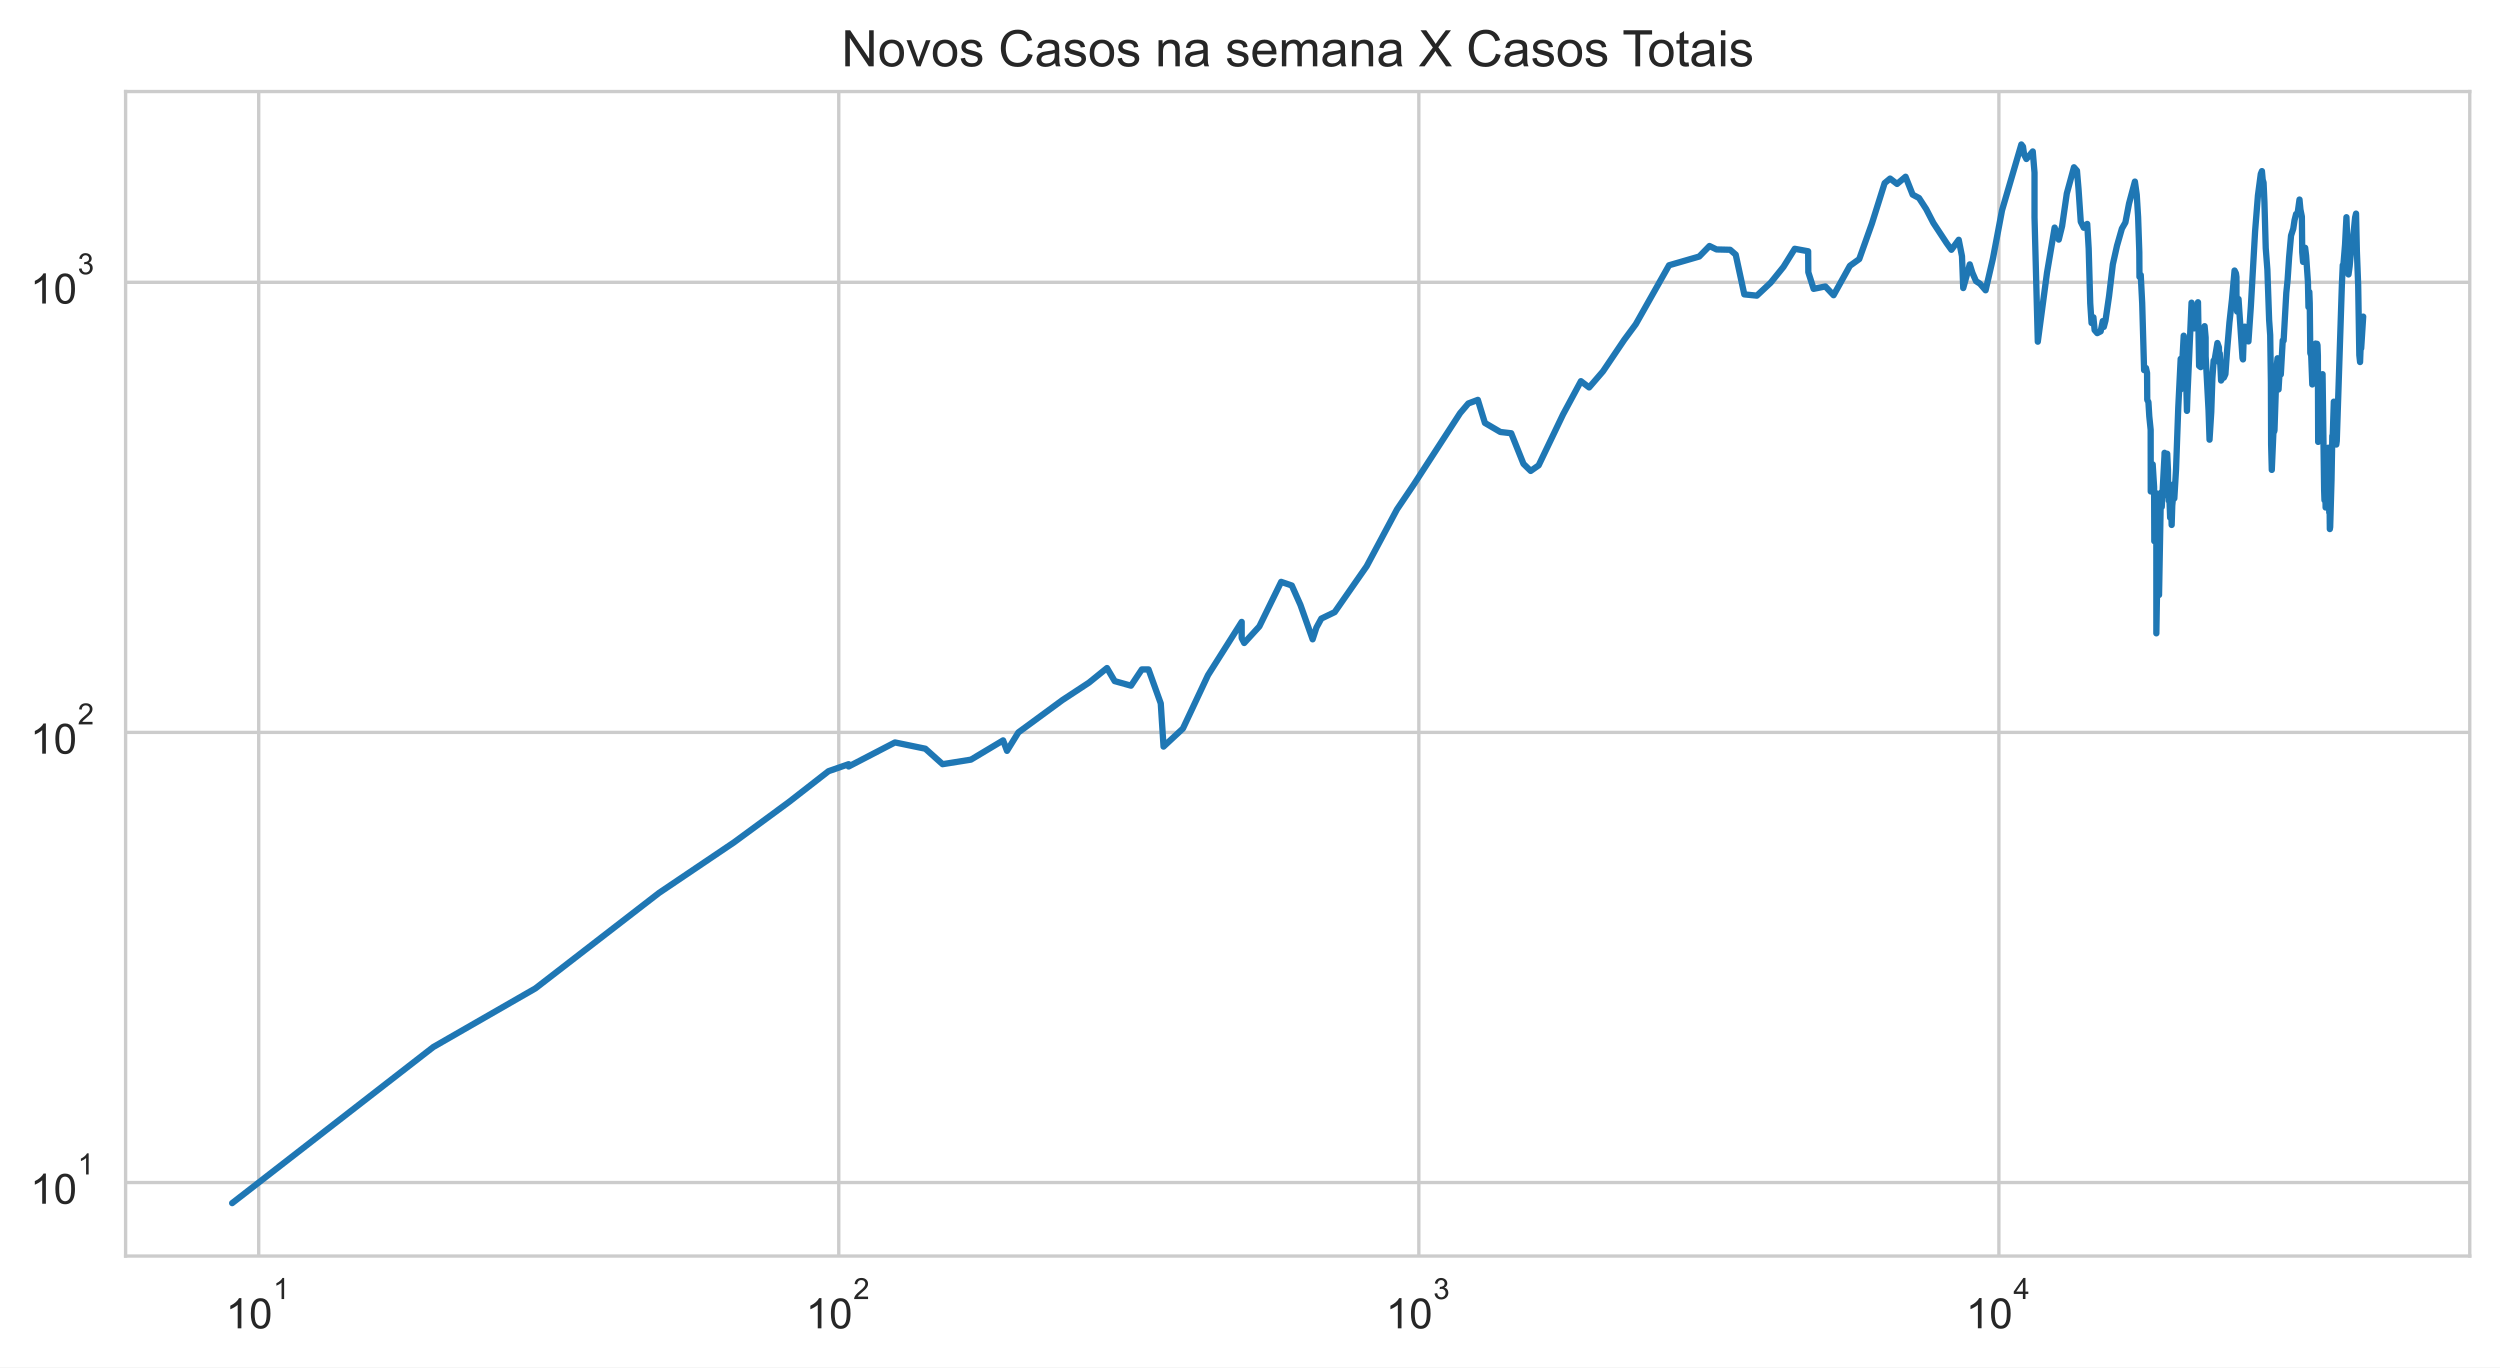
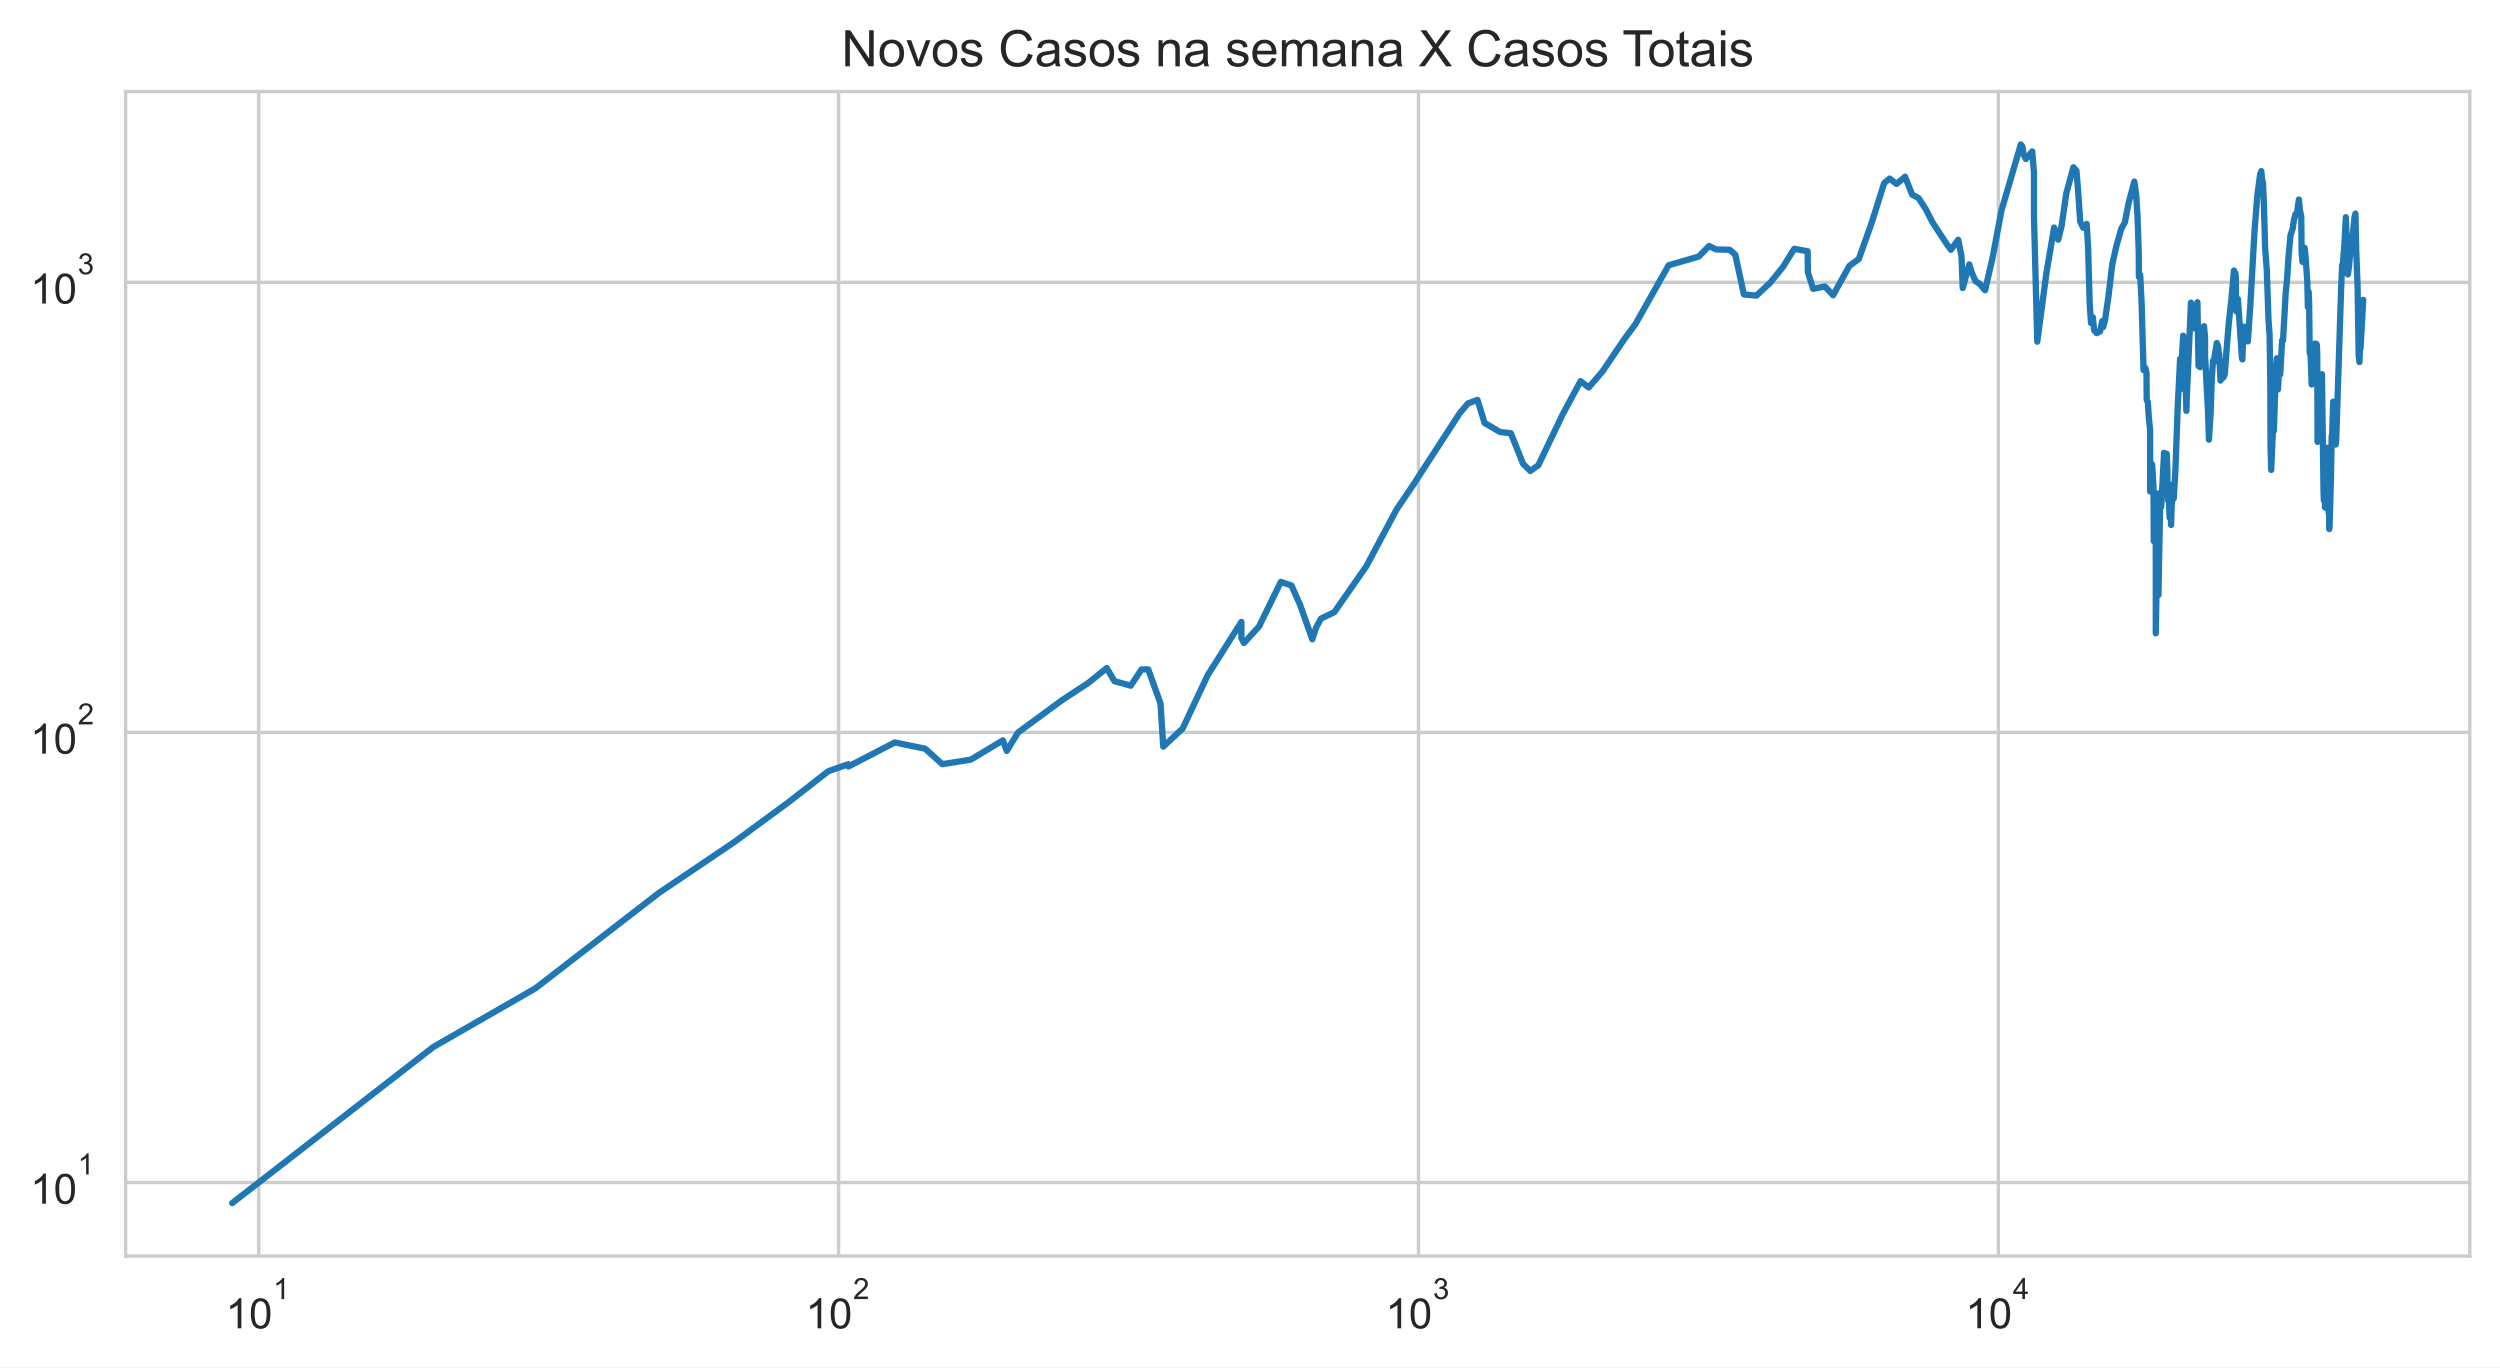
<svg xmlns="http://www.w3.org/2000/svg" xmlns:xlink="http://www.w3.org/1999/xlink" height="325.489pt" version="1.1" viewBox="0 0 595.1 325.489" width="595.1pt">
  <defs>
    <style type="text/css">*{stroke-linecap:butt;stroke-linejoin:round;}</style>
  </defs>
  <g id="figure_1">
    <g id="patch_1">
      <path d="M 0 325.489  L 595.1 325.489  L 595.1 0  L 0 0  z " style="fill:#ffffff;" />
    </g>
    <g id="axes_1">
      <g id="patch_2">
        <path d="M 29.9 298.989  L 587.9 298.989  L 587.9 21.789  L 29.9 21.789  z " style="fill:#ffffff;" />
      </g>
      <g id="matplotlib.axis_1">
        <g id="xtick_1">
          <g id="line2d_1">
-             <path clip-path="url(#p1333147d59)" d="M 61.582 298.989  L 61.582 21.789  " style="fill:none;stroke:#cccccc;stroke-linecap:round;stroke-width:0.8;" />
+             <path clip-path="url(#p6db545b98b)" d="M 61.58 298.989  L 61.58 21.789  " style="fill:none;stroke:#cccccc;stroke-linecap:round;stroke-width:0.8;" />
          </g>
          <g id="text_1">
-             <g style="fill:#262626;" transform="translate(53.73175 316.3019)scale(0.1 -0.1)">
+             <g style="fill:#262626;" transform="translate(53.72988 316.3019)scale(0.1 -0.1)">
              <defs>
                <path d="M 2384 0  L 1822 0  L 1822 3584  Q 1619 3391 1289 3197  Q 959 3003 697 2906  L 697 3450  Q 1169 3672 1522 3987  Q 1875 4303 2022 4600  L 2384 4600  L 2384 0  z " id="ArialMT-31" transform="scale(0.015625)" />
                <path d="M 266 2259  Q 266 3072 433 3567  Q 600 4063 929 4331  Q 1259 4600 1759 4600  Q 2128 4600 2406 4451  Q 2684 4303 2865 4023  Q 3047 3744 3150 3342  Q 3253 2941 3253 2259  Q 3253 1453 3087 958  Q 2922 463 2592 192  Q 2263 -78 1759 -78  Q 1097 -78 719 397  Q 266 969 266 2259  z M 844 2259  Q 844 1131 1108 757  Q 1372 384 1759 384  Q 2147 384 2411 759  Q 2675 1134 2675 2259  Q 2675 3391 2411 3762  Q 2147 4134 1753 4134  Q 1366 4134 1134 3806  Q 844 3388 844 2259  z " id="ArialMT-30" transform="scale(0.015625)" />
              </defs>
              <use transform="translate(0 0.99375)" xlink:href="#ArialMT-31" />
              <use transform="translate(55.61523 0.99375)" xlink:href="#ArialMT-30" />
              <use transform="translate(112.9728 70.6875)scale(0.7)" xlink:href="#ArialMT-31" />
            </g>
          </g>
        </g>
        <g id="xtick_2">
          <g id="line2d_2">
-             <path clip-path="url(#p1333147d59)" d="M 199.66 298.989  L 199.66 21.789  " style="fill:none;stroke:#cccccc;stroke-linecap:round;stroke-width:0.8;" />
+             <path clip-path="url(#p6db545b98b)" d="M 199.617 298.989  L 199.617 21.789  " style="fill:none;stroke:#cccccc;stroke-linecap:round;stroke-width:0.8;" />
          </g>
          <g id="text_2">
-             <g style="fill:#262626;" transform="translate(191.8099 316.3019)scale(0.1 -0.1)">
+             <g style="fill:#262626;" transform="translate(191.7673 316.3019)scale(0.1 -0.1)">
              <defs>
                <path d="M 3222 541  L 3222 0  L 194 0  Q 188 203 259 391  Q 375 700 629 1000  Q 884 1300 1366 1694  Q 2113 2306 2375 2664  Q 2638 3022 2638 3341  Q 2638 3675 2398 3904  Q 2159 4134 1775 4134  Q 1369 4134 1125 3890  Q 881 3647 878 3216  L 300 3275  Q 359 3922 746 4261  Q 1134 4600 1788 4600  Q 2447 4600 2831 4234  Q 3216 3869 3216 3328  Q 3216 3053 3103 2787  Q 2991 2522 2730 2228  Q 2469 1934 1863 1422  Q 1356 997 1212 845  Q 1069 694 975 541  L 3222 541  z " id="ArialMT-32" transform="scale(0.015625)" />
              </defs>
              <use transform="translate(0 0.99375)" xlink:href="#ArialMT-31" />
              <use transform="translate(55.61523 0.99375)" xlink:href="#ArialMT-30" />
              <use transform="translate(112.9728 70.6875)scale(0.7)" xlink:href="#ArialMT-32" />
            </g>
          </g>
        </g>
        <g id="xtick_3">
          <g id="line2d_3">
-             <path clip-path="url(#p1333147d59)" d="M 337.738 298.989  L 337.738 21.789  " style="fill:none;stroke:#cccccc;stroke-linecap:round;stroke-width:0.8;" />
+             <path clip-path="url(#p6db545b98b)" d="M 337.655 298.989  L 337.655 21.789  " style="fill:none;stroke:#cccccc;stroke-linecap:round;stroke-width:0.8;" />
          </g>
          <g id="text_3">
-             <g style="fill:#262626;" transform="translate(329.888 316.3019)scale(0.1 -0.1)">
+             <g style="fill:#262626;" transform="translate(329.8048 316.3019)scale(0.1 -0.1)">
              <defs>
                <path d="M 269 1209  L 831 1284  Q 928 806 1161 595  Q 1394 384 1728 384  Q 2125 384 2398 659  Q 2672 934 2672 1341  Q 2672 1728 2419 1979  Q 2166 2231 1775 2231  Q 1616 2231 1378 2169  L 1441 2663  Q 1497 2656 1531 2656  Q 1891 2656 2178 2843  Q 2466 3031 2466 3422  Q 2466 3731 2256 3934  Q 2047 4138 1716 4138  Q 1388 4138 1169 3931  Q 950 3725 888 3313  L 325 3413  Q 428 3978 793 4289  Q 1159 4600 1703 4600  Q 2078 4600 2393 4439  Q 2709 4278 2876 4000  Q 3044 3722 3044 3409  Q 3044 3113 2884 2869  Q 2725 2625 2413 2481  Q 2819 2388 3044 2092  Q 3269 1797 3269 1353  Q 3269 753 2831 336  Q 2394 -81 1725 -81  Q 1122 -81 723 278  Q 325 638 269 1209  z " id="ArialMT-33" transform="scale(0.015625)" />
              </defs>
              <use transform="translate(0 0.99375)" xlink:href="#ArialMT-31" />
              <use transform="translate(55.61523 0.99375)" xlink:href="#ArialMT-30" />
              <use transform="translate(112.9728 70.6875)scale(0.7)" xlink:href="#ArialMT-33" />
            </g>
          </g>
        </g>
        <g id="xtick_4">
          <g id="line2d_4">
-             <path clip-path="url(#p1333147d59)" d="M 475.816 298.989  L 475.816 21.789  " style="fill:none;stroke:#cccccc;stroke-linecap:round;stroke-width:0.8;" />
+             <path clip-path="url(#p6db545b98b)" d="M 475.692 298.989  L 475.692 21.789  " style="fill:none;stroke:#cccccc;stroke-linecap:round;stroke-width:0.8;" />
          </g>
          <g id="text_4">
-             <g style="fill:#262626;" transform="translate(467.9662 316.2019)scale(0.1 -0.1)">
+             <g style="fill:#262626;" transform="translate(467.8423 316.2019)scale(0.1 -0.1)">
              <defs>
                <path d="M 2069 0  L 2069 1097  L 81 1097  L 81 1613  L 2172 4581  L 2631 4581  L 2631 1613  L 3250 1613  L 3250 1097  L 2631 1097  L 2631 0  L 2069 0  z M 2069 1613  L 2069 3678  L 634 1613  L 2069 1613  z " id="ArialMT-34" transform="scale(0.015625)" />
              </defs>
              <use transform="translate(0 0.201563)" xlink:href="#ArialMT-31" />
              <use transform="translate(55.61523 0.201563)" xlink:href="#ArialMT-30" />
              <use transform="translate(112.9728 69.89531)scale(0.7)" xlink:href="#ArialMT-34" />
            </g>
          </g>
        </g>
        <g id="xtick_5" />
        <g id="xtick_6" />
        <g id="xtick_7" />
        <g id="xtick_8" />
        <g id="xtick_9" />
        <g id="xtick_10" />
        <g id="xtick_11" />
        <g id="xtick_12" />
        <g id="xtick_13" />
        <g id="xtick_14" />
        <g id="xtick_15" />
        <g id="xtick_16" />
        <g id="xtick_17" />
        <g id="xtick_18" />
        <g id="xtick_19" />
        <g id="xtick_20" />
        <g id="xtick_21" />
        <g id="xtick_22" />
        <g id="xtick_23" />
        <g id="xtick_24" />
        <g id="xtick_25" />
        <g id="xtick_26" />
        <g id="xtick_27" />
        <g id="xtick_28" />
        <g id="xtick_29" />
        <g id="xtick_30" />
        <g id="xtick_31" />
        <g id="xtick_32" />
        <g id="xtick_33" />
        <g id="xtick_34" />
        <g id="xtick_35" />
        <g id="xtick_36" />
        <g id="xtick_37" />
      </g>
      <g id="matplotlib.axis_2">
        <g id="ytick_1">
          <g id="line2d_5">
-             <path clip-path="url(#p1333147d59)" d="M 29.9 281.487  L 587.9 281.487  " style="fill:none;stroke:#cccccc;stroke-linecap:round;stroke-width:0.8;" />
+             <path clip-path="url(#p6db545b98b)" d="M 29.9 281.487  L 587.9 281.487  " style="fill:none;stroke:#cccccc;stroke-linecap:round;stroke-width:0.8;" />
          </g>
          <g id="text_5">
            <g style="fill:#262626;" transform="translate(7.2 286.643)scale(0.1 -0.1)">
              <use transform="translate(0 0.99375)" xlink:href="#ArialMT-31" />
              <use transform="translate(55.61523 0.99375)" xlink:href="#ArialMT-30" />
              <use transform="translate(112.9728 70.6875)scale(0.7)" xlink:href="#ArialMT-31" />
            </g>
          </g>
        </g>
        <g id="ytick_2">
          <g id="line2d_6">
-             <path clip-path="url(#p1333147d59)" d="M 29.9 174.342  L 587.9 174.342  " style="fill:none;stroke:#cccccc;stroke-linecap:round;stroke-width:0.8;" />
+             <path clip-path="url(#p6db545b98b)" d="M 29.9 174.342  L 587.9 174.342  " style="fill:none;stroke:#cccccc;stroke-linecap:round;stroke-width:0.8;" />
          </g>
          <g id="text_6">
            <g style="fill:#262626;" transform="translate(7.2 179.4987)scale(0.1 -0.1)">
              <use transform="translate(0 0.99375)" xlink:href="#ArialMT-31" />
              <use transform="translate(55.61523 0.99375)" xlink:href="#ArialMT-30" />
              <use transform="translate(112.9728 70.6875)scale(0.7)" xlink:href="#ArialMT-32" />
            </g>
          </g>
        </g>
        <g id="ytick_3">
          <g id="line2d_7">
-             <path clip-path="url(#p1333147d59)" d="M 29.9 67.198  L 587.9 67.198  " style="fill:none;stroke:#cccccc;stroke-linecap:round;stroke-width:0.8;" />
+             <path clip-path="url(#p6db545b98b)" d="M 29.9 67.198  L 587.9 67.198  " style="fill:none;stroke:#cccccc;stroke-linecap:round;stroke-width:0.8;" />
          </g>
          <g id="text_7">
            <g style="fill:#262626;" transform="translate(7.2 72.35434)scale(0.1 -0.1)">
              <use transform="translate(0 0.99375)" xlink:href="#ArialMT-31" />
              <use transform="translate(55.61523 0.99375)" xlink:href="#ArialMT-30" />
              <use transform="translate(112.9728 70.6875)scale(0.7)" xlink:href="#ArialMT-33" />
            </g>
          </g>
        </g>
        <g id="ytick_4" />
        <g id="ytick_5" />
        <g id="ytick_6" />
        <g id="ytick_7" />
        <g id="ytick_8" />
        <g id="ytick_9" />
        <g id="ytick_10" />
        <g id="ytick_11" />
        <g id="ytick_12" />
        <g id="ytick_13" />
        <g id="ytick_14" />
        <g id="ytick_15" />
        <g id="ytick_16" />
        <g id="ytick_17" />
        <g id="ytick_18" />
        <g id="ytick_19" />
        <g id="ytick_20" />
        <g id="ytick_21" />
        <g id="ytick_22" />
        <g id="ytick_23" />
      </g>
      <g id="line2d_8">
-         <path clip-path="url(#p1333147d59)" d="M 55.264 286.389  L 103.147 249.233  L 127.462 235.269  L 156.883 212.544  L 174.743 200.499  L 187.759 190.939  L 197.212 183.577  L 202.012 181.905  L 202.012 182.455  L 213.041 176.729  L 220.264 178.222  L 224.373 181.905  L 231.126 180.823  L 238.778 176.242  L 239.707 178.731  L 242.413 174.342  L 252.904 166.641  L 259.222 162.493  L 263.507 159.019  L 265.34 162.134  L 269.222 163.22  L 271.798 159.355  L 273.397 159.355  L 276.306 167.436  L 276.971 177.719  L 281.58 173.421  L 287.545 160.724  L 295.57 148.037  L 295.57 151.894  L 296.172 153.057  L 299.78 149.107  L 304.969 138.508  L 307.504 139.377  L 309.554 143.988  L 312.456 152.182  L 313.364 149.378  L 314.523 147.251  L 317.705 145.716  L 325.323 134.783  L 332.542 121.248  L 336.588 115.258  L 347.562 98.348  L 349.515 96.043  L 351.787 95.186  L 353.471 100.678  L 357.139 102.829  L 359.729 103.13  L 362.649 110.42  L 364.366 112.1  L 366.259 110.775  L 372.079 98.622  L 376.322 90.736  L 378.275 92.226  L 381.569 88.403  L 386.633 80.896  L 389.381 77.176  L 397.3 63.145  L 404.491 61.06  L 406.923 58.559  L 408.602 59.378  L 411.842 59.457  L 413.17 60.614  L 415.214 70.077  L 418.202 70.375  L 421.496 67.291  L 424.533 63.531  L 427.222 59.221  L 430.412 59.813  L 430.451 64.795  L 431.715 68.76  L 434.502 68.186  L 436.464 70.276  L 440.346 63.274  L 442.569 61.676  L 445.582 53.234  L 448.621 43.587  L 449.919 42.507  L 451.577 43.783  L 453.6 42.071  L 455.287 46.327  L 456.804 47.137  L 458.517 49.78  L 460.213 53.062  L 463.372 57.869  L 464.512 59.457  L 466.254 57.076  L 467.029 60.979  L 467.327 68.567  L 468.882 62.933  L 469.505 64.928  L 470.371 66.92  L 471.303 67.525  L 472.652 69.098  L 474.402 61.511  L 476.561 50.069  L 481.16 34.389  L 481.548 34.898  L 481.825 36.796  L 482.365 37.848  L 483.878 36.051  L 484.296 41.105  L 484.296 51.741  L 485.077 81.335  L 487.267 64.928  L 489.087 54.174  L 490.069 57.039  L 490.863 53.823  L 491.981 46.061  L 493.683 39.821  L 494.4 40.629  L 494.769 44.951  L 495.304 52.788  L 496.015 54.209  L 496.844 53.303  L 497.189 59.182  L 497.558 72.152  L 497.87 76.889  L 498.316 75.533  L 498.604 78.581  L 499.228 79.3  L 500.043 78.879  L 500.537 76.432  L 500.791 77.815  L 501.189 76.319  L 502.035 70.525  L 502.938 62.933  L 503.933 58.482  L 505.093 54.42  L 505.933 52.959  L 506.798 48.424  L 508.191 43.224  L 508.63 46.357  L 508.955 51.674  L 509.241 60.012  L 509.278 65.913  L 509.586 65.463  L 509.927 72.204  L 510.38 88.11  L 510.827 87.603  L 511.087 88.772  L 511.13 95.186  L 511.409 95.699  L 511.614 99.081  L 511.943 102.331  L 511.963 116.989  L 512.219 116.989  L 512.427 110.538  L 512.762 115.916  L 512.81 128.819  L 513.072 117.261  L 513.294 128.47  L 513.297 150.759  L 513.582 133.605  L 513.939 141.626  L 513.939 141.626  L 514.382 117.261  L 514.586 120.657  L 515.23 108.573  L 515.252 107.787  L 515.252 114.997  L 515.66 108.686  L 515.879 108.01  L 516.063 111.856  L 516.115 118.226  L 516.259 118.226  L 516.259 119.212  L 516.323 116.315  L 516.579 123.222  L 516.834 121.248  L 516.942 124.96  L 517.084 120.364  L 517.268 118.365  L 517.4 115.258  L 517.576 118.646  L 517.984 111.735  L 518.513 97.005  L 519.087 85.418  L 519.108 92.706  L 519.809 79.907  L 520.082 82.549  L 520.35 88.403  L 520.578 97.806  L 520.703 94.012  L 520.703 94.012  L 521.677 72.049  L 522.083 77.292  L 522.304 78.167  L 522.629 76.774  L 523.212 71.946  L 523.212 71.946  L 523.47 87.1  L 523.853 87.387  L 524.352 80.337  L 524.785 77.64  L 525.026 80.337  L 525.034 85.144  L 525.042 84.939  L 525.721 97.716  L 525.958 104.666  L 526.37 98.076  L 526.635 90.046  L 526.93 85.833  L 527.185 85.556  L 527.833 81.651  L 528.192 82.678  L 528.273 86.252  L 528.395 84.129  L 528.706 90.582  L 529.08 89.895  L 529.36 89.895  L 529.737 89.068  L 530.124 83.596  L 530.693 76.774  L 531.298 71.281  L 531.913 64.399  L 532.239 65.061  L 532.365 65.958  L 532.365 69.978  L 532.517 74.162  L 532.858 71.179  L 533.807 85.212  L 533.919 85.556  L 534.037 82.098  L 534.345 77.756  L 534.58 80.337  L 534.941 79.846  L 535.22 81.272  L 535.788 72.988  L 536.805 55.026  L 537.477 46.536  L 538.156 41.398  L 538.429 40.734  L 538.608 42.781  L 538.818 43.475  L 539.025 48.083  L 539.334 59.065  L 539.723 64.18  L 540.143 76.206  L 540.397 79.785  L 540.566 91.046  L 540.617 105.825  L 540.778 111.856  L 541.235 101.254  L 541.341 102.729  L 541.418 102.43  L 541.922 87.387  L 542.138 85.281  L 542.233 91.279  L 542.388 92.706  L 542.709 87.243  L 542.925 89.143  L 543.383 81.021  L 543.593 81.084  L 544.232 69.683  L 544.529 66.781  L 544.907 61.142  L 545.362 56.076  L 545.886 54.456  L 546.198 52.38  L 546.561 50.947  L 546.886 51.013  L 547.372 47.501  L 547.595 49.876  L 547.936 51.575  L 548.023 60.012  L 548.222 62.342  L 548.72 58.987  L 548.949 60.897  L 549.381 67.152  L 549.503 73.094  L 549.711 69.487  L 549.812 72.152  L 549.945 84.062  L 550.155 84.6  L 550.415 91.514  L 550.574 89.743  L 551.065 82.162  L 551.205 81.779  L 551.392 82.484  L 551.547 81.842  L 551.655 82.162  L 551.747 84.667  L 551.816 105.189  L 552.396 91.357  L 552.544 91.514  L 552.776 89.895  L 552.779 91.671  L 552.862 89.068  L 553.236 116.718  L 553.318 119.069  L 553.384 113.969  L 553.443 115.783  L 553.514 116.182  L 553.588 120.804  L 553.686 116.853  L 553.781 118.505  L 554.134 107.234  L 554.214 106.578  L 554.315 111.493  L 554.412 111.252  L 554.452 121.997  L 554.533 119.64  L 554.592 125.936  L 554.676 125.445  L 554.997 114.224  L 555.184 103.738  L 555.25 104.666  L 555.544 95.613  L 555.63 101.546  L 555.793 99.452  L 556.13 105.825  L 556.244 104.979  L 556.404 100.202  L 557.463 67.713  L 557.672 63.103  L 557.825 63.018  L 558.214 58.213  L 558.547 51.708  L 559.042 65.328  L 559.312 63.359  L 559.904 56.74  L 560.067 57.188  L 560.615 51.741  L 560.832 50.849  L 561.032 59.853  L 561.34 67.901  L 561.611 84.532  L 561.79 86.182  L 561.972 81.335  L 562.056 82.939  L 562.536 75.367  L 562.536 75.367  " style="fill:none;stroke:#1f77b4;stroke-linecap:round;stroke-width:1.5;" />
+         <path clip-path="url(#p6db545b98b)" d="M 55.264 286.389  L 103.133 249.233  L 127.44 235.269  L 156.853 212.544  L 174.708 200.499  L 187.72 190.939  L 197.17 183.577  L 201.969 181.905  L 201.969 182.455  L 212.995 176.729  L 220.215 178.222  L 224.323 181.905  L 231.074 180.823  L 238.724 176.242  L 239.653 178.731  L 242.358 174.342  L 252.845 166.641  L 259.162 162.493  L 263.446 159.019  L 265.278 162.134  L 269.159 163.22  L 271.734 159.355  L 273.333 159.355  L 276.241 167.436  L 276.905 177.719  L 281.513 173.421  L 287.477 160.724  L 295.499 148.037  L 295.499 151.894  L 296.101 153.057  L 299.708 149.107  L 304.896 138.508  L 307.43 139.377  L 309.479 143.988  L 312.381 152.182  L 313.288 149.378  L 314.447 147.251  L 317.627 145.716  L 325.244 134.783  L 332.46 121.248  L 336.505 115.258  L 347.476 98.348  L 349.428 96.043  L 351.7 95.186  L 353.383 100.678  L 357.05 102.829  L 359.64 103.13  L 362.559 110.42  L 364.275 112.1  L 366.167 110.775  L 371.986 98.622  L 376.228 90.736  L 378.18 92.226  L 381.473 88.403  L 386.535 80.896  L 389.283 77.176  L 397.199 63.145  L 404.388 61.06  L 406.82 58.559  L 408.498 59.378  L 411.737 59.457  L 413.064 60.614  L 415.108 70.077  L 418.095 70.375  L 421.388 67.291  L 424.424 63.531  L 427.112 59.221  L 430.302 59.813  L 430.34 64.795  L 431.604 68.76  L 434.39 68.186  L 436.352 70.276  L 440.233 63.274  L 442.455 61.676  L 445.467 53.234  L 448.505 43.587  L 449.803 42.507  L 451.46 43.783  L 453.482 42.071  L 455.169 46.327  L 456.686 47.137  L 458.398 49.78  L 460.094 53.062  L 463.252 57.869  L 464.392 59.457  L 466.133 57.076  L 466.908 60.979  L 467.206 68.567  L 468.76 62.933  L 469.383 64.928  L 470.249 66.92  L 471.18 67.525  L 472.529 69.098  L 474.279 61.511  L 476.437 50.069  L 481.034 34.389  L 481.422 34.898  L 481.7 36.796  L 482.239 37.848  L 483.752 36.051  L 484.17 41.105  L 484.17 51.741  L 484.951 81.335  L 487.14 64.928  L 488.959 54.174  L 489.941 57.039  L 490.734 53.823  L 491.853 46.061  L 493.554 39.821  L 494.271 40.629  L 494.639 44.951  L 495.174 52.788  L 495.885 54.209  L 496.714 53.303  L 497.059 59.182  L 497.427 72.152  L 497.739 76.889  L 498.186 75.533  L 498.473 78.581  L 499.097 79.3  L 499.911 78.879  L 500.406 76.432  L 500.659 77.815  L 501.057 76.319  L 501.903 70.525  L 502.806 62.933  L 503.801 58.482  L 504.96 54.42  L 505.8 52.959  L 506.665 48.424  L 508.057 43.224  L 508.496 46.357  L 508.821 51.674  L 509.107 60.012  L 509.145 65.913  L 509.453 65.463  L 509.793 72.204  L 510.246 88.11  L 510.693 87.603  L 510.953 88.772  L 510.996 95.186  L 511.275 95.699  L 511.48 99.081  L 511.809 102.331  L 511.829 116.989  L 512.084 116.989  L 512.293 110.538  L 512.627 115.916  L 512.676 128.819  L 512.937 117.261  L 513.159 128.47  L 513.162 150.759  L 513.447 133.605  L 513.804 141.626  L 513.804 141.626  L 514.246 117.261  L 514.451 120.657  L 515.094 108.573  L 515.116 107.787  L 515.116 114.997  L 515.525 108.686  L 515.743 108.01  L 515.927 111.856  L 515.979 118.226  L 516.123 118.226  L 516.123 119.212  L 516.187 116.315  L 516.443 123.222  L 516.698 121.248  L 516.806 124.96  L 516.948 120.364  L 517.132 118.365  L 517.264 115.258  L 517.44 118.646  L 517.848 111.735  L 518.377 97.005  L 518.951 85.418  L 518.971 92.706  L 519.672 79.907  L 519.945 82.549  L 520.213 88.403  L 520.441 97.806  L 520.566 94.012  L 520.566 94.012  L 521.539 72.049  L 521.945 77.292  L 522.167 78.167  L 522.492 76.774  L 523.074 71.946  L 523.074 71.946  L 523.332 87.1  L 523.715 87.387  L 524.213 80.337  L 524.647 77.64  L 524.887 80.337  L 524.895 85.144  L 524.903 84.939  L 525.583 97.716  L 525.819 104.666  L 526.231 98.076  L 526.496 90.046  L 526.791 85.833  L 527.046 85.556  L 527.694 81.651  L 528.053 82.678  L 528.133 86.252  L 528.256 84.129  L 528.567 90.582  L 528.94 89.895  L 529.221 89.895  L 529.597 89.068  L 529.984 83.596  L 530.553 76.774  L 531.158 71.281  L 531.772 64.399  L 532.099 65.061  L 532.225 65.958  L 532.225 69.978  L 532.376 74.162  L 532.718 71.179  L 533.666 85.212  L 533.778 85.556  L 533.896 82.098  L 534.204 77.756  L 534.439 80.337  L 534.8 79.846  L 535.079 81.272  L 535.646 72.988  L 536.663 55.026  L 537.335 46.536  L 538.013 41.398  L 538.286 40.734  L 538.465 42.781  L 538.675 43.475  L 538.882 48.083  L 539.191 59.065  L 539.58 64.18  L 540 76.206  L 540.254 79.785  L 540.423 91.046  L 540.474 105.825  L 540.635 111.856  L 541.091 101.254  L 541.198 102.729  L 541.274 102.43  L 541.778 87.387  L 541.995 85.281  L 542.09 91.279  L 542.244 92.706  L 542.565 87.243  L 542.781 89.143  L 543.239 81.021  L 543.449 81.084  L 544.088 69.683  L 544.384 66.781  L 544.763 61.142  L 545.217 56.076  L 545.741 54.456  L 546.054 52.38  L 546.416 50.947  L 546.741 51.013  L 547.227 47.501  L 547.45 49.876  L 547.791 51.575  L 547.878 60.012  L 548.077 62.342  L 548.575 58.987  L 548.804 60.897  L 549.236 67.152  L 549.357 73.094  L 549.565 69.487  L 549.667 72.152  L 549.799 84.062  L 550.01 84.6  L 550.269 91.514  L 550.428 89.743  L 550.919 82.162  L 551.059 81.779  L 551.246 82.484  L 551.401 81.842  L 551.509 82.162  L 551.6 84.667  L 551.67 105.189  L 552.249 91.357  L 552.398 91.514  L 552.629 89.895  L 552.633 91.671  L 552.716 89.068  L 553.089 116.718  L 553.172 119.069  L 553.237 113.969  L 553.297 115.783  L 553.367 116.182  L 553.441 120.804  L 553.539 116.853  L 553.634 118.505  L 553.988 107.234  L 554.067 106.578  L 554.168 111.493  L 554.265 111.252  L 554.305 121.997  L 554.386 119.64  L 554.445 125.936  L 554.529 125.445  L 554.85 114.224  L 555.037 103.738  L 555.102 104.666  L 555.397 95.613  L 555.482 101.546  L 555.645 99.452  L 555.982 105.825  L 556.097 104.979  L 556.257 100.202  L 557.315 67.713  L 557.524 63.103  L 557.677 63.018  L 558.066 58.213  L 558.399 51.708  L 558.893 65.328  L 559.164 63.359  L 559.755 56.74  L 559.919 57.188  L 560.466 51.741  L 560.683 50.849  L 560.883 59.853  L 561.191 67.901  L 561.462 84.532  L 561.641 86.182  L 561.822 81.335  L 561.906 82.939  L 562.536 71.382  L 562.536 71.382  " style="fill:none;stroke:#1f77b4;stroke-linecap:round;stroke-width:1.5;" />
      </g>
      <g id="patch_3">
        <path d="M 29.9 298.989  L 29.9 21.789  " style="fill:none;stroke:#cccccc;stroke-linecap:square;stroke-linejoin:miter;stroke-width:0.8;" />
      </g>
      <g id="patch_4">
        <path d="M 587.9 298.989  L 587.9 21.789  " style="fill:none;stroke:#cccccc;stroke-linecap:square;stroke-linejoin:miter;stroke-width:0.8;" />
      </g>
      <g id="patch_5">
        <path d="M 29.9 298.989  L 587.9 298.989  " style="fill:none;stroke:#cccccc;stroke-linecap:square;stroke-linejoin:miter;stroke-width:0.8;" />
      </g>
      <g id="patch_6">
        <path d="M 29.9 21.789  L 587.9 21.789  " style="fill:none;stroke:#cccccc;stroke-linecap:square;stroke-linejoin:miter;stroke-width:0.8;" />
      </g>
      <g id="text_8">
        <g style="fill:#262626;" transform="translate(200.2953 15.78937)scale(0.12 -0.12)">
          <defs>
            <path d="M 488 0  L 488 4581  L 1109 4581  L 3516 984  L 3516 4581  L 4097 4581  L 4097 0  L 3475 0  L 1069 3600  L 1069 0  L 488 0  z " id="ArialMT-4e" transform="scale(0.015625)" />
            <path d="M 213 1659  Q 213 2581 725 3025  Q 1153 3394 1769 3394  Q 2453 3394 2887 2945  Q 3322 2497 3322 1706  Q 3322 1066 3130 698  Q 2938 331 2570 128  Q 2203 -75 1769 -75  Q 1072 -75 642 372  Q 213 819 213 1659  z M 791 1659  Q 791 1022 1069 705  Q 1347 388 1769 388  Q 2188 388 2466 706  Q 2744 1025 2744 1678  Q 2744 2294 2464 2611  Q 2184 2928 1769 2928  Q 1347 2928 1069 2612  Q 791 2297 791 1659  z " id="ArialMT-6f" transform="scale(0.015625)" />
            <path d="M 1344 0  L 81 3319  L 675 3319  L 1388 1331  Q 1503 1009 1600 663  Q 1675 925 1809 1294  L 2547 3319  L 3125 3319  L 1869 0  L 1344 0  z " id="ArialMT-76" transform="scale(0.015625)" />
            <path d="M 197 991  L 753 1078  Q 800 744 1014 566  Q 1228 388 1613 388  Q 2000 388 2187 545  Q 2375 703 2375 916  Q 2375 1106 2209 1216  Q 2094 1291 1634 1406  Q 1016 1563 777 1677  Q 538 1791 414 1992  Q 291 2194 291 2438  Q 291 2659 392 2848  Q 494 3038 669 3163  Q 800 3259 1026 3326  Q 1253 3394 1513 3394  Q 1903 3394 2198 3281  Q 2494 3169 2634 2976  Q 2775 2784 2828 2463  L 2278 2388  Q 2241 2644 2061 2787  Q 1881 2931 1553 2931  Q 1166 2931 1000 2803  Q 834 2675 834 2503  Q 834 2394 903 2306  Q 972 2216 1119 2156  Q 1203 2125 1616 2013  Q 2213 1853 2448 1751  Q 2684 1650 2818 1456  Q 2953 1263 2953 975  Q 2953 694 2789 445  Q 2625 197 2315 61  Q 2006 -75 1616 -75  Q 969 -75 630 194  Q 291 463 197 991  z " id="ArialMT-73" transform="scale(0.015625)" />
            <path id="ArialMT-20" transform="scale(0.015625)" />
            <path d="M 3763 1606  L 4369 1453  Q 4178 706 3683 314  Q 3188 -78 2472 -78  Q 1731 -78 1267 223  Q 803 525 561 1097  Q 319 1669 319 2325  Q 319 3041 592 3573  Q 866 4106 1370 4382  Q 1875 4659 2481 4659  Q 3169 4659 3637 4309  Q 4106 3959 4291 3325  L 3694 3184  Q 3534 3684 3231 3912  Q 2928 4141 2469 4141  Q 1941 4141 1586 3887  Q 1231 3634 1087 3207  Q 944 2781 944 2328  Q 944 1744 1114 1308  Q 1284 872 1643 656  Q 2003 441 2422 441  Q 2931 441 3284 734  Q 3638 1028 3763 1606  z " id="ArialMT-43" transform="scale(0.015625)" />
            <path d="M 2588 409  Q 2275 144 1986 34  Q 1697 -75 1366 -75  Q 819 -75 525 192  Q 231 459 231 875  Q 231 1119 342 1320  Q 453 1522 633 1644  Q 813 1766 1038 1828  Q 1203 1872 1538 1913  Q 2219 1994 2541 2106  Q 2544 2222 2544 2253  Q 2544 2597 2384 2738  Q 2169 2928 1744 2928  Q 1347 2928 1158 2789  Q 969 2650 878 2297  L 328 2372  Q 403 2725 575 2942  Q 747 3159 1072 3276  Q 1397 3394 1825 3394  Q 2250 3394 2515 3294  Q 2781 3194 2906 3042  Q 3031 2891 3081 2659  Q 3109 2516 3109 2141  L 3109 1391  Q 3109 606 3145 398  Q 3181 191 3288 0  L 2700 0  Q 2613 175 2588 409  z M 2541 1666  Q 2234 1541 1622 1453  Q 1275 1403 1131 1340  Q 988 1278 909 1158  Q 831 1038 831 891  Q 831 666 1001 516  Q 1172 366 1500 366  Q 1825 366 2078 508  Q 2331 650 2450 897  Q 2541 1088 2541 1459  L 2541 1666  z " id="ArialMT-61" transform="scale(0.015625)" />
            <path d="M 422 0  L 422 3319  L 928 3319  L 928 2847  Q 1294 3394 1984 3394  Q 2284 3394 2536 3286  Q 2788 3178 2913 3003  Q 3038 2828 3088 2588  Q 3119 2431 3119 2041  L 3119 0  L 2556 0  L 2556 2019  Q 2556 2363 2490 2533  Q 2425 2703 2258 2804  Q 2091 2906 1866 2906  Q 1506 2906 1245 2678  Q 984 2450 984 1813  L 984 0  L 422 0  z " id="ArialMT-6e" transform="scale(0.015625)" />
            <path d="M 2694 1069  L 3275 997  Q 3138 488 2766 206  Q 2394 -75 1816 -75  Q 1088 -75 661 373  Q 234 822 234 1631  Q 234 2469 665 2931  Q 1097 3394 1784 3394  Q 2450 3394 2872 2941  Q 3294 2488 3294 1666  Q 3294 1616 3291 1516  L 816 1516  Q 847 969 1125 678  Q 1403 388 1819 388  Q 2128 388 2347 550  Q 2566 713 2694 1069  z M 847 1978  L 2700 1978  Q 2663 2397 2488 2606  Q 2219 2931 1791 2931  Q 1403 2931 1139 2672  Q 875 2413 847 1978  z " id="ArialMT-65" transform="scale(0.015625)" />
            <path d="M 422 0  L 422 3319  L 925 3319  L 925 2853  Q 1081 3097 1340 3245  Q 1600 3394 1931 3394  Q 2300 3394 2536 3241  Q 2772 3088 2869 2813  Q 3263 3394 3894 3394  Q 4388 3394 4653 3120  Q 4919 2847 4919 2278  L 4919 0  L 4359 0  L 4359 2091  Q 4359 2428 4304 2576  Q 4250 2725 4106 2815  Q 3963 2906 3769 2906  Q 3419 2906 3187 2673  Q 2956 2441 2956 1928  L 2956 0  L 2394 0  L 2394 2156  Q 2394 2531 2256 2718  Q 2119 2906 1806 2906  Q 1569 2906 1367 2781  Q 1166 2656 1075 2415  Q 984 2175 984 1722  L 984 0  L 422 0  z " id="ArialMT-6d" transform="scale(0.015625)" />
            <path d="M 28 0  L 1800 2388  L 238 4581  L 959 4581  L 1791 3406  Q 2050 3041 2159 2844  Q 2313 3094 2522 3366  L 3444 4581  L 4103 4581  L 2494 2422  L 4228 0  L 3478 0  L 2325 1634  Q 2228 1775 2125 1941  Q 1972 1691 1906 1597  L 756 0  L 28 0  z " id="ArialMT-58" transform="scale(0.015625)" />
            <path d="M 1659 0  L 1659 4041  L 150 4041  L 150 4581  L 3781 4581  L 3781 4041  L 2266 4041  L 2266 0  L 1659 0  z " id="ArialMT-54" transform="scale(0.015625)" />
            <path d="M 1650 503  L 1731 6  Q 1494 -44 1306 -44  Q 1000 -44 831 53  Q 663 150 594 308  Q 525 466 525 972  L 525 2881  L 113 2881  L 113 3319  L 525 3319  L 525 4141  L 1084 4478  L 1084 3319  L 1650 3319  L 1650 2881  L 1084 2881  L 1084 941  Q 1084 700 1114 631  Q 1144 563 1211 522  Q 1278 481 1403 481  Q 1497 481 1650 503  z " id="ArialMT-74" transform="scale(0.015625)" />
            <path d="M 425 3934  L 425 4581  L 988 4581  L 988 3934  L 425 3934  z M 425 0  L 425 3319  L 988 3319  L 988 0  L 425 0  z " id="ArialMT-69" transform="scale(0.015625)" />
          </defs>
          <use xlink:href="#ArialMT-4e" />
          <use x="72.217" xlink:href="#ArialMT-6f" />
          <use x="127.832" xlink:href="#ArialMT-76" />
          <use x="177.832" xlink:href="#ArialMT-6f" />
          <use x="233.447" xlink:href="#ArialMT-73" />
          <use x="283.447" xlink:href="#ArialMT-20" />
          <use x="311.23" xlink:href="#ArialMT-43" />
          <use x="383.447" xlink:href="#ArialMT-61" />
          <use x="439.062" xlink:href="#ArialMT-73" />
          <use x="489.062" xlink:href="#ArialMT-6f" />
          <use x="544.678" xlink:href="#ArialMT-73" />
          <use x="594.678" xlink:href="#ArialMT-20" />
          <use x="622.461" xlink:href="#ArialMT-6e" />
          <use x="678.076" xlink:href="#ArialMT-61" />
          <use x="733.691" xlink:href="#ArialMT-20" />
          <use x="761.475" xlink:href="#ArialMT-73" />
          <use x="811.475" xlink:href="#ArialMT-65" />
          <use x="867.09" xlink:href="#ArialMT-6d" />
          <use x="950.391" xlink:href="#ArialMT-61" />
          <use x="1006.006" xlink:href="#ArialMT-6e" />
          <use x="1061.621" xlink:href="#ArialMT-61" />
          <use x="1117.236" xlink:href="#ArialMT-20" />
          <use x="1145.02" xlink:href="#ArialMT-58" />
          <use x="1211.719" xlink:href="#ArialMT-20" />
          <use x="1239.502" xlink:href="#ArialMT-43" />
          <use x="1311.719" xlink:href="#ArialMT-61" />
          <use x="1367.334" xlink:href="#ArialMT-73" />
          <use x="1417.334" xlink:href="#ArialMT-6f" />
          <use x="1472.949" xlink:href="#ArialMT-73" />
          <use x="1522.949" xlink:href="#ArialMT-20" />
          <use x="1548.982" xlink:href="#ArialMT-54" />
          <use x="1598.941" xlink:href="#ArialMT-6f" />
          <use x="1654.557" xlink:href="#ArialMT-74" />
          <use x="1682.34" xlink:href="#ArialMT-61" />
          <use x="1737.955" xlink:href="#ArialMT-69" />
          <use x="1760.172" xlink:href="#ArialMT-73" />
        </g>
      </g>
    </g>
  </g>
  <defs>
-     <clipPath id="p1333147d59">
+     <clipPath id="p6db545b98b">
      <rect height="277.2" width="558" x="29.9" y="21.789" />
    </clipPath>
  </defs>
</svg>
